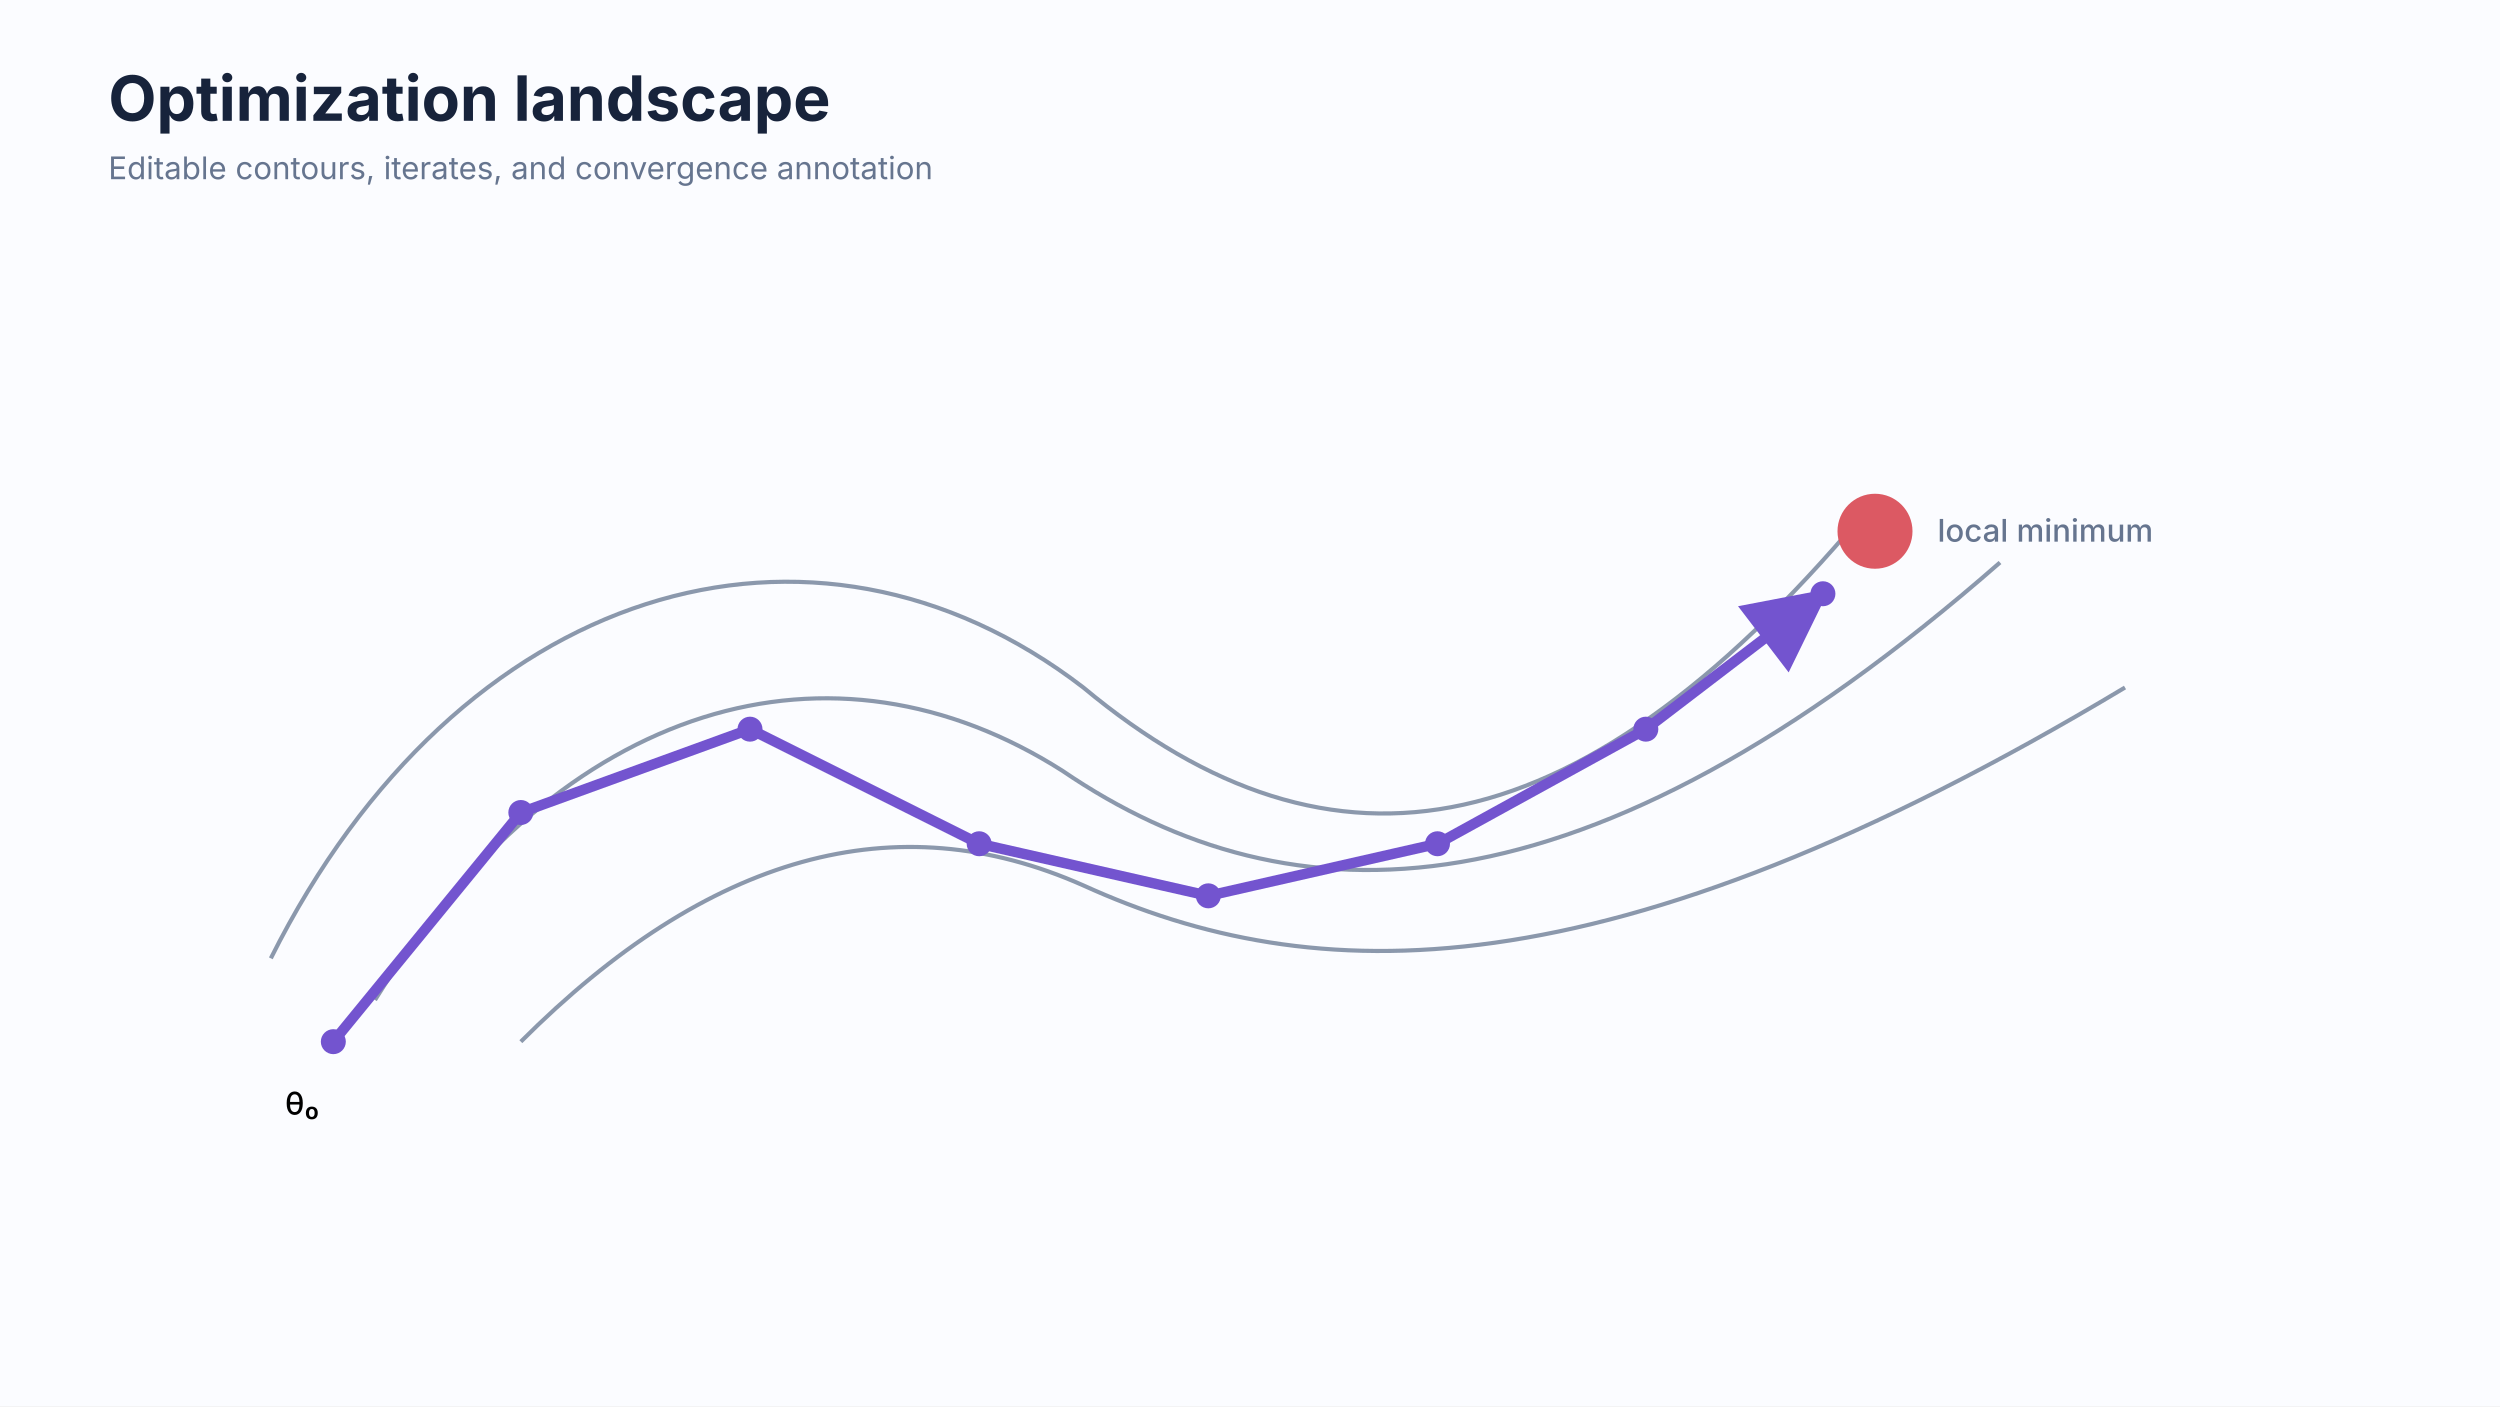
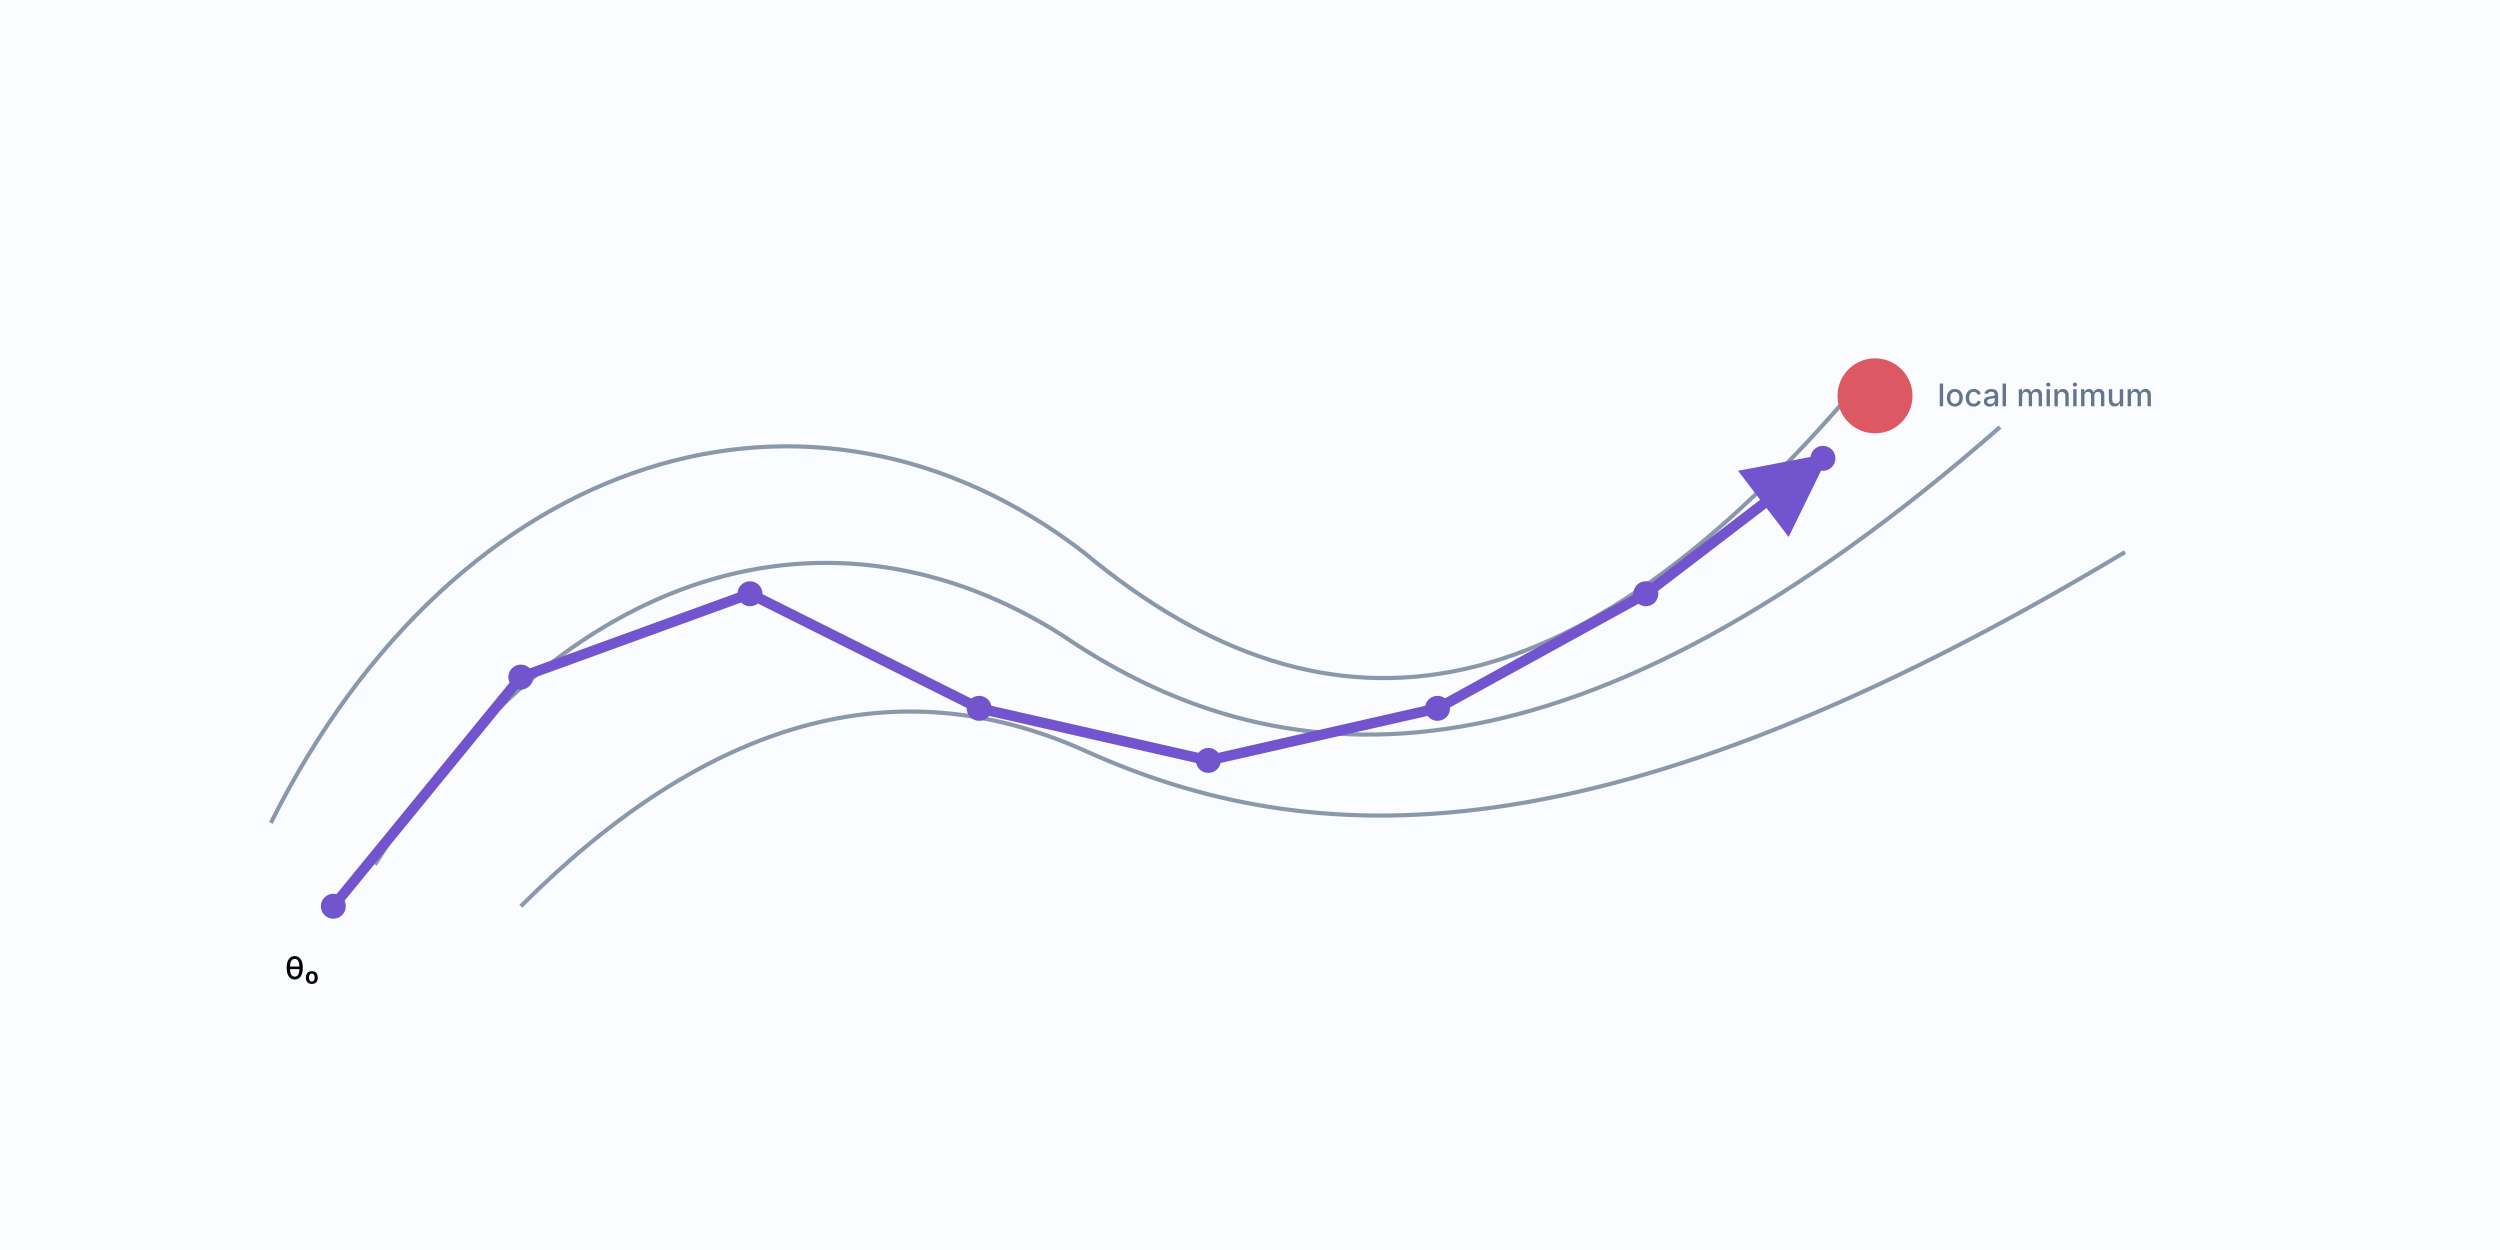
- <svg xmlns="http://www.w3.org/2000/svg" width="1200" height="675" viewBox="0 0 1200 675" role="img" aria-labelledby="svg-title svg-desc">
+ <svg xmlns="http://www.w3.org/2000/svg" width="1200" height="600" viewBox="0 0 1200 600" role="img" aria-labelledby="svg-title svg-desc">
  <defs>
    <marker id="arrow" viewBox="0 0 10 10" refX="9" refY="5" markerWidth="8" markerHeight="8" orient="auto-start-reverse">
      <path d="M0 0L10 5L0 10Z" fill="#34445f" />
    </marker>
    <marker id="arrow-blue" viewBox="0 0 10 10" refX="9" refY="5" markerWidth="8" markerHeight="8" orient="auto-start-reverse">
      <path d="M0 0L10 5L0 10Z" fill="#3972d5" />
    </marker>
    <marker id="arrow-violet" viewBox="0 0 10 10" refX="9" refY="5" markerWidth="8" markerHeight="8" orient="auto-start-reverse">
      <path d="M0 0L10 5L0 10Z" fill="#7354cf" />
    </marker>
    <linearGradient id="soft-gradient" x1="0" y1="0" x2="1" y2="1">
      <stop offset="0" stop-color="#eaf2ff" />
      <stop offset="1" stop-color="#f1edff" />
    </linearGradient>
    <style>
    .bg{fill:#fbfcff}.title{font:700 30px Inter,Arial,sans-serif;fill:#17233b}.subtitle{font:400 15px Inter,Arial,sans-serif;fill:#66758f}
    .label{font:500 19px Inter,Arial,sans-serif;fill:#263550}.strong{font-weight:700}.small{font:500 15px Inter,Arial,sans-serif}.tiny{font:500 13px Inter,Arial,sans-serif}.muted{fill:#66758f}
    .card{stroke-width:2.5}.blue{fill:#eaf2ff;stroke:#3972d5}.violet{fill:#f1edff;stroke:#7354cf}.red{fill:#fff0f0;stroke:#dc5963}.gold{fill:#fff7e6;stroke:#d3a23f}.green{fill:#eaf8f2;stroke:#38a479}.slate{fill:#f2f5f9;stroke:#72819a}.cyan{fill:#e9f9fb;stroke:#2b9aa5}
    .wire{fill:none;stroke:#34445f;stroke-width:3.5;stroke-linecap:round;stroke-linejoin:round}.wire2{fill:none;stroke:#3972d5;stroke-width:5;stroke-linecap:round;stroke-linejoin:round}.violet-line{fill:none;stroke:#7354cf;stroke-width:5;stroke-linecap:round;stroke-linejoin:round}.red-line{fill:none;stroke:#dc5963;stroke-width:5;stroke-linecap:round;stroke-linejoin:round}.green-line{fill:none;stroke:#38a479;stroke-width:5;stroke-linecap:round;stroke-linejoin:round}.dash{stroke-dasharray:10 9}
    .axis{fill:none;stroke:#8b98ac;stroke-width:2}.grid{stroke:#dce3ed;stroke-width:1.5}.node{fill:#fff;stroke:#34445f;stroke-width:3}.dot-blue{fill:#3972d5}.dot-violet{fill:#7354cf}.dot-red{fill:#dc5963}.dot-green{fill:#38a479}.paper-note{font:600 12px Inter,Arial,sans-serif;fill:#7354cf;letter-spacing:.06em}
    </style>
  </defs>
-   <rect class="bg" width="1200" height="675" />
-   <g id="figure-title">
-     <text x="52" y="58" class="title" text-anchor="start">Optimization landscape</text>
-     <text x="52" y="86" class="subtitle" text-anchor="start">Editable contours, iterates, and convergence annotation</text>
+   <rect class="bg" width="1200" height="600" />
+   <g id="figure-body" transform="translate(0,-65)">
+     <g id="loss-contours">
+       <path d="M130,460 C220,280 390,230 520,330 C640,430 760,410 900,240" class="axis" />
+       <path d="M180,480 C270,335 400,300 510,370 C620,445 760,445 960,270" class="axis" />
+       <path d="M250,500 C340,410 430,385 520,425 C630,475 770,480 1020,330" class="axis" />
+     </g>
+     <g id="optimizer-path">
+       <path d="M160,500 L250,390 L360,350 L470,405 L580,430 L690,405 L790,350 L875,285" class="violet-line" marker-end="url(#arrow-violet)" />
+       <circle cx="160" cy="500" r="6" class="dot-violet" />
+       <circle cx="250" cy="390" r="6" class="dot-violet" />
+       <circle cx="360" cy="350" r="6" class="dot-violet" />
+       <circle cx="470" cy="405" r="6" class="dot-violet" />
+       <circle cx="580" cy="430" r="6" class="dot-violet" />
+       <circle cx="690" cy="405" r="6" class="dot-violet" />
+       <circle cx="790" cy="350" r="6" class="dot-violet" />
+       <circle cx="875" cy="285" r="6" class="dot-violet" />
+     </g>
+     <circle cx="900" cy="255" r="18" class="dot-red" />
+     <text x="930" y="260" class="small muted" text-anchor="start">local minimum</text>
+     <text x="145" y="535" class="small strong" text-anchor="middle">θ₀</text>
  </g>
-   <g id="loss-contours">
-     <path d="M130,460 C220,280 390,230 520,330 C640,430 760,410 900,240" class="axis" />
-     <path d="M180,480 C270,335 400,300 510,370 C620,445 760,445 960,270" class="axis" />
-     <path d="M250,500 C340,410 430,385 520,425 C630,475 770,480 1020,330" class="axis" />
-   </g>
-   <g id="optimizer-path">
-     <path d="M160,500 L250,390 L360,350 L470,405 L580,430 L690,405 L790,350 L875,285" class="violet-line" marker-end="url(#arrow-violet)" />
-     <circle cx="160" cy="500" r="6" class="dot-violet" />
-     <circle cx="250" cy="390" r="6" class="dot-violet" />
-     <circle cx="360" cy="350" r="6" class="dot-violet" />
-     <circle cx="470" cy="405" r="6" class="dot-violet" />
-     <circle cx="580" cy="430" r="6" class="dot-violet" />
-     <circle cx="690" cy="405" r="6" class="dot-violet" />
-     <circle cx="790" cy="350" r="6" class="dot-violet" />
-     <circle cx="875" cy="285" r="6" class="dot-violet" />
-   </g>
-   <circle cx="900" cy="255" r="18" class="dot-red" />
-   <text x="930" y="260" class="small muted" text-anchor="start">local minimum</text>
-   <text x="145" y="535" class="small strong" text-anchor="middle">θ₀</text>
</svg>
